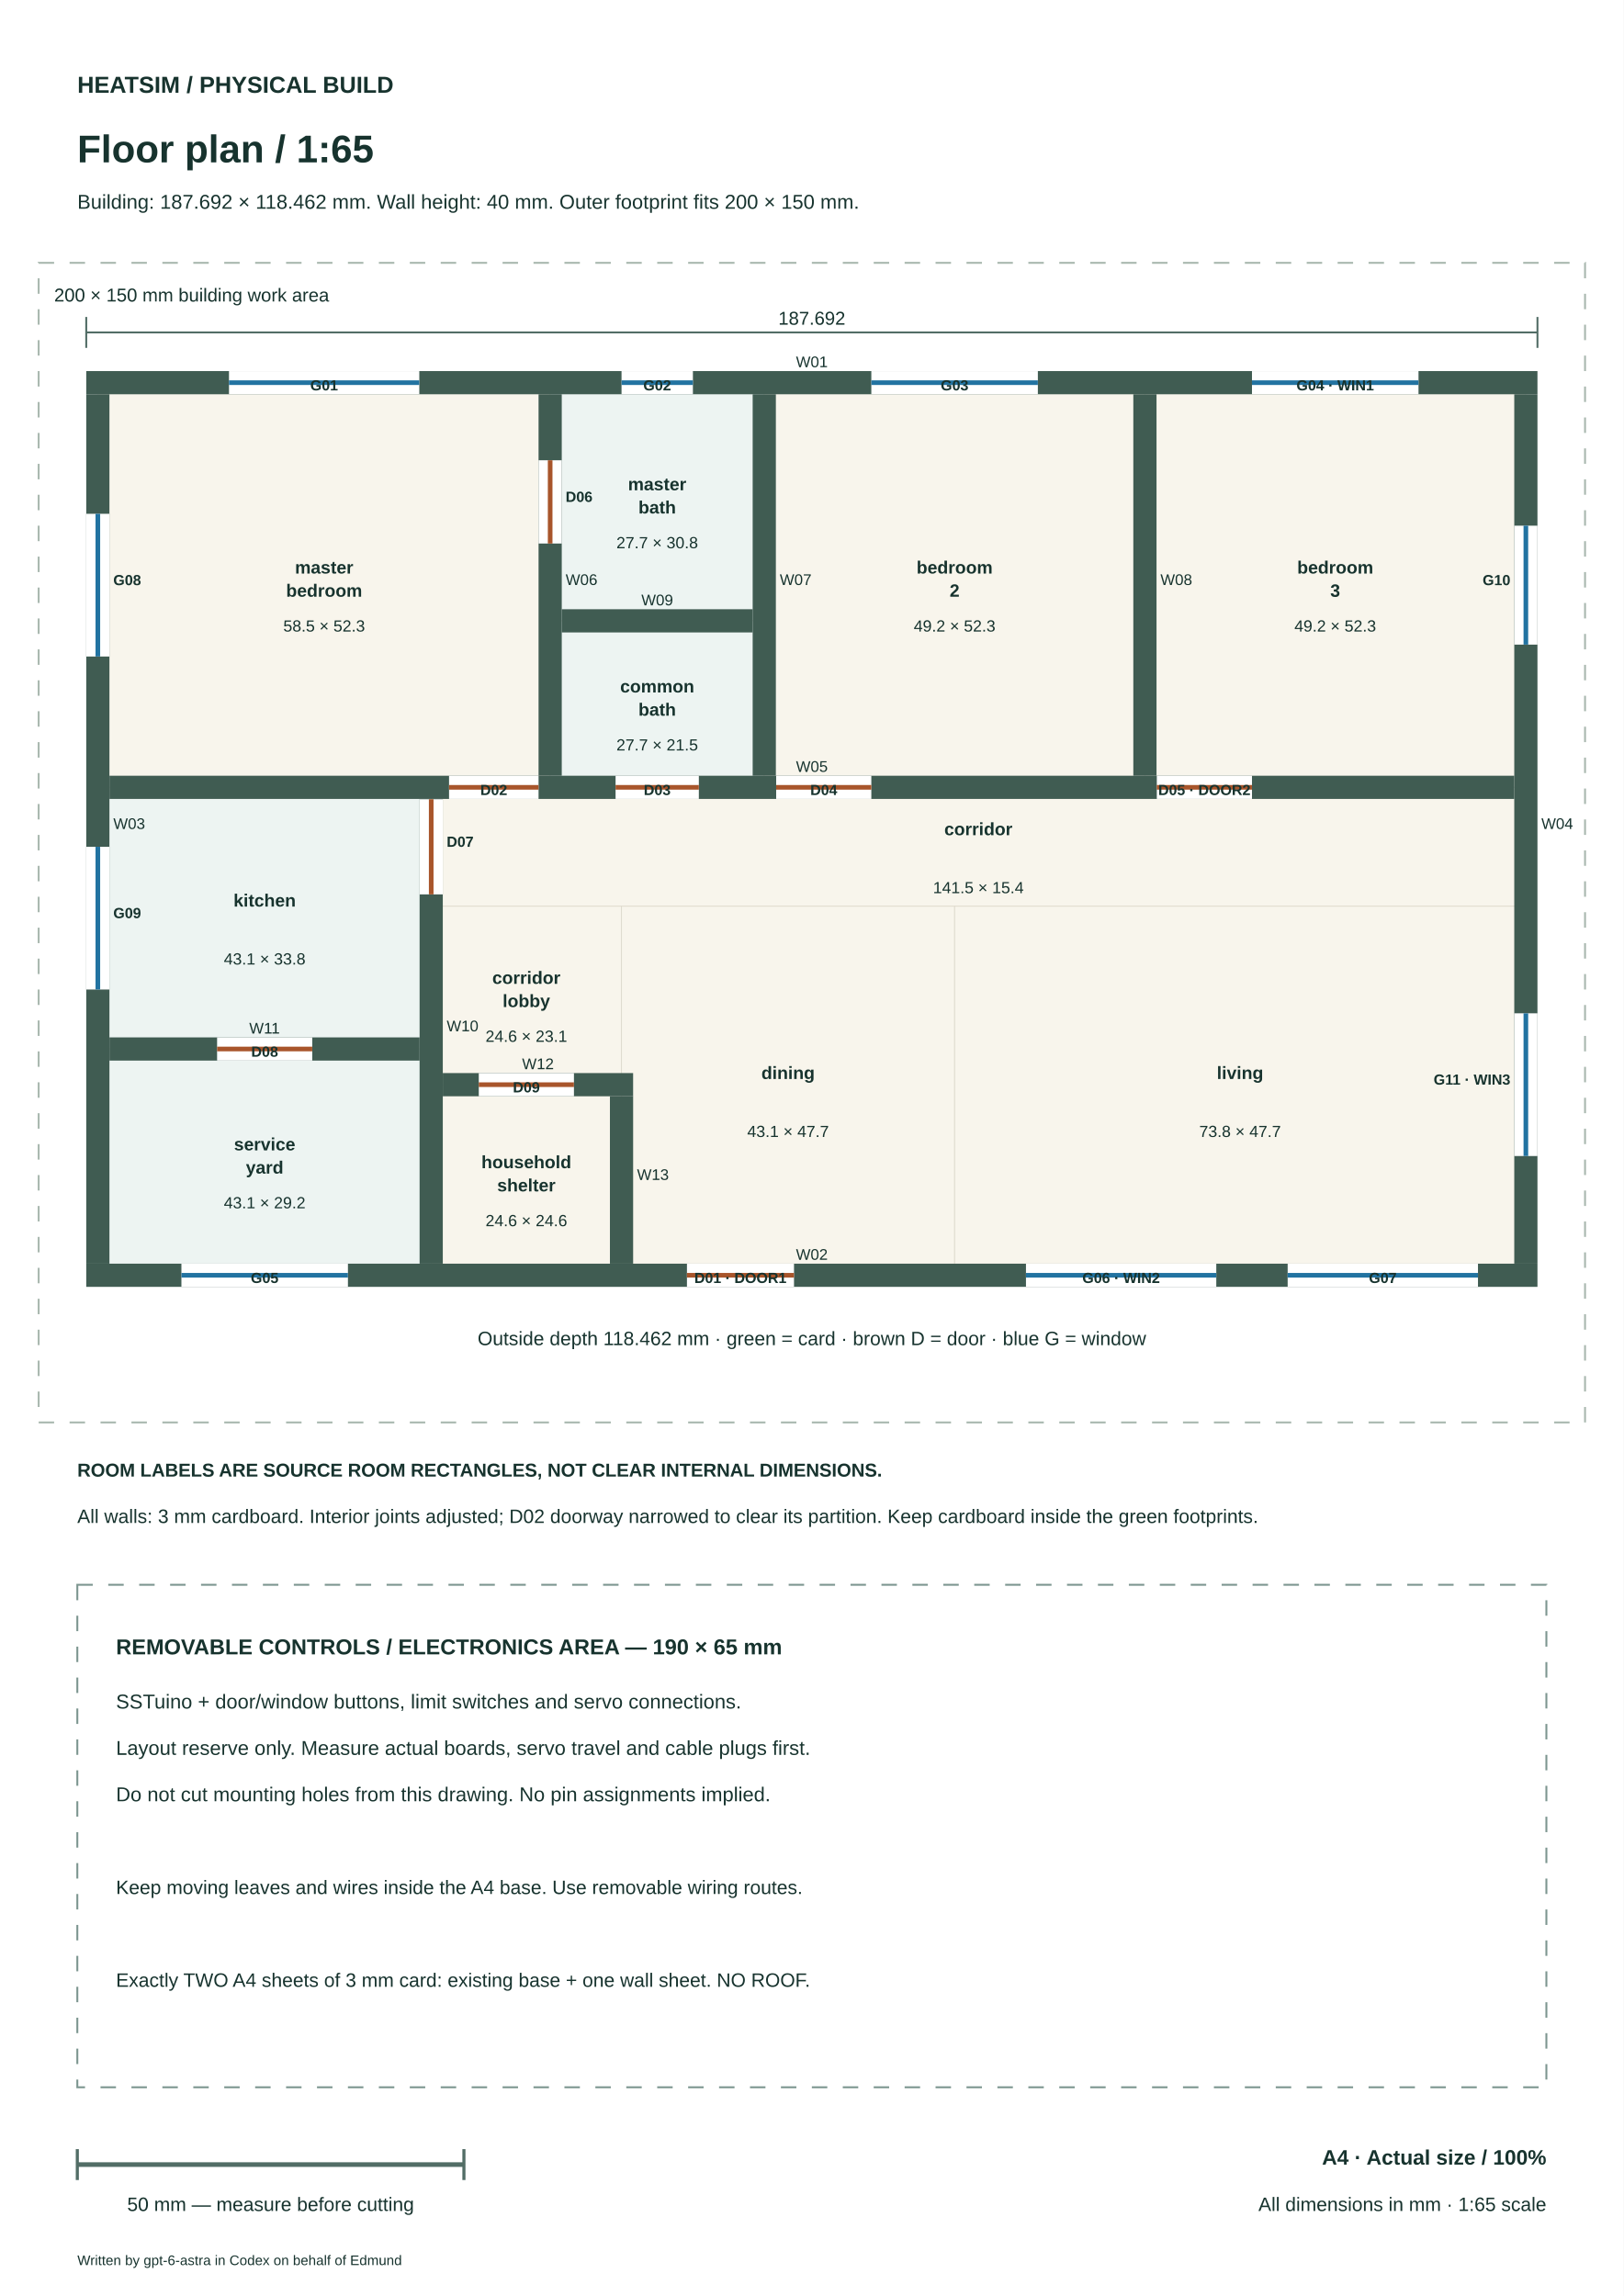
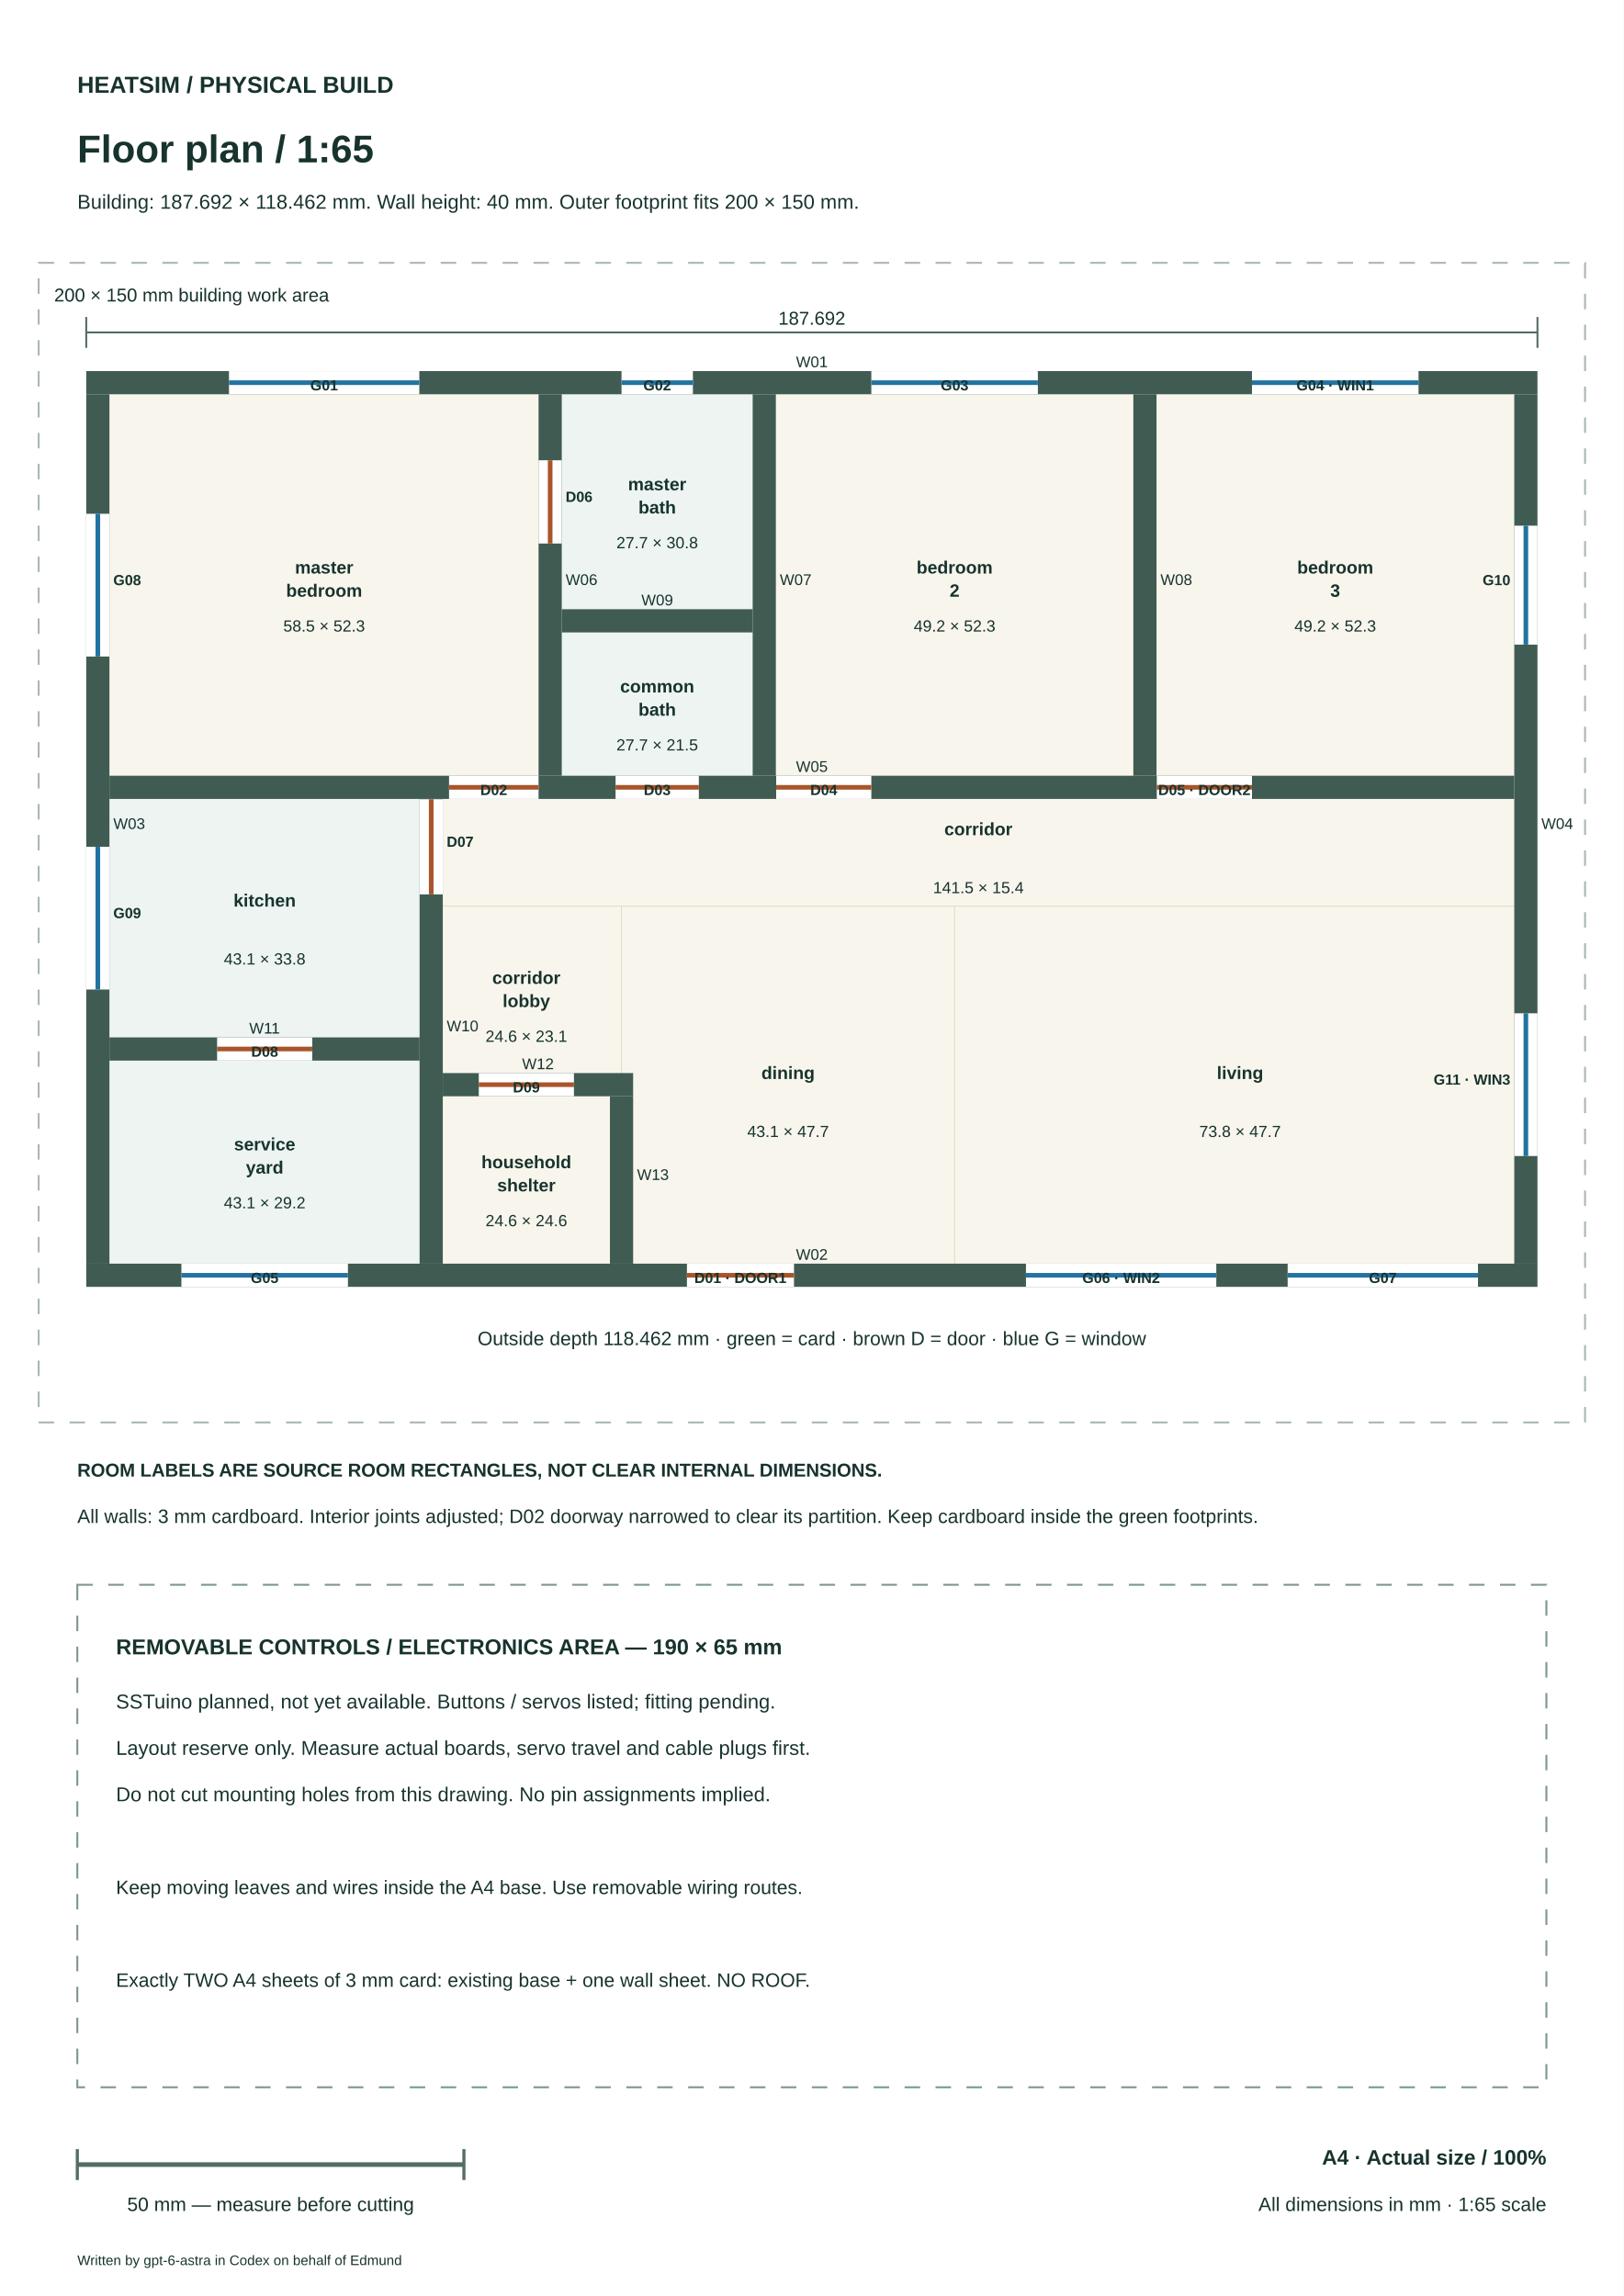
<svg xmlns="http://www.w3.org/2000/svg" width="210mm" height="297mm" viewBox="0 0 210 297">
  <rect width="210" height="297" fill="white" />
  <style>text{font-family:Arial,sans-serif;fill:#17332e}</style>
  <text x="10" y="12" font-size="3" text-anchor="start" font-weight="bold">HEATSIM / PHYSICAL BUILD</text>
  <text x="10" y="21" font-size="5" text-anchor="start" font-weight="bold">Floor plan / 1:65</text>
  <text x="10" y="27" font-size="2.6" text-anchor="start" font-weight="normal">Building: 187.692 × 118.462 mm. Wall height: 40 mm. Outer footprint fits 200 × 150 mm.</text>
  <rect x="5" y="34" width="200" height="150" fill="none" stroke="#a9b8af" stroke-width="0.25" stroke-dasharray="2 2" />
  <text x="7" y="39" font-size="2.4" text-anchor="start" font-weight="normal">200 × 150 mm building work area</text>
  <rect x="12.692" y="49.538" width="58.462" height="52.308" fill="#f8f5ec" stroke="#ddd9cb" stroke-width="0.1" stroke-dasharray="" />
  <text x="41.923" y="74.192" font-size="2.3" text-anchor="middle" font-weight="bold">master</text>
  <text x="41.923" y="77.192" font-size="2.3" text-anchor="middle" font-weight="bold">bedroom</text>
  <text x="41.923" y="81.692" font-size="2.1" text-anchor="middle" font-weight="normal">58.5 × 52.3</text>
  <rect x="71.154" y="49.538" width="27.692" height="30.769" fill="#edf4f2" stroke="#ddd9cb" stroke-width="0.1" stroke-dasharray="" />
  <text x="85" y="63.423" font-size="2.3" text-anchor="middle" font-weight="bold">master</text>
  <text x="85" y="66.423" font-size="2.3" text-anchor="middle" font-weight="bold">bath</text>
  <text x="85" y="70.923" font-size="2.1" text-anchor="middle" font-weight="normal">27.7 × 30.8</text>
  <rect x="71.154" y="80.308" width="27.692" height="21.538" fill="#edf4f2" stroke="#ddd9cb" stroke-width="0.1" stroke-dasharray="" />
  <text x="85" y="89.577" font-size="2.3" text-anchor="middle" font-weight="bold">common</text>
  <text x="85" y="92.577" font-size="2.3" text-anchor="middle" font-weight="bold">bath</text>
  <text x="85" y="97.077" font-size="2.1" text-anchor="middle" font-weight="normal">27.7 × 21.5</text>
  <rect x="98.846" y="49.538" width="49.231" height="52.308" fill="#f8f5ec" stroke="#ddd9cb" stroke-width="0.1" stroke-dasharray="" />
  <text x="123.462" y="74.192" font-size="2.3" text-anchor="middle" font-weight="bold">bedroom</text>
  <text x="123.462" y="77.192" font-size="2.3" text-anchor="middle" font-weight="bold">2</text>
  <text x="123.462" y="81.692" font-size="2.1" text-anchor="middle" font-weight="normal">49.2 × 52.3</text>
  <rect x="148.077" y="49.538" width="49.231" height="52.308" fill="#f8f5ec" stroke="#ddd9cb" stroke-width="0.1" stroke-dasharray="" />
  <text x="172.692" y="74.192" font-size="2.3" text-anchor="middle" font-weight="bold">bedroom</text>
  <text x="172.692" y="77.192" font-size="2.3" text-anchor="middle" font-weight="bold">3</text>
  <text x="172.692" y="81.692" font-size="2.1" text-anchor="middle" font-weight="normal">49.2 × 52.3</text>
  <rect x="12.692" y="101.846" width="43.077" height="33.846" fill="#edf4f2" stroke="#ddd9cb" stroke-width="0.1" stroke-dasharray="" />
  <text x="34.231" y="117.269" font-size="2.3" text-anchor="middle" font-weight="bold">kitchen</text>
  <text x="34.231" y="124.769" font-size="2.1" text-anchor="middle" font-weight="normal">43.1 × 33.8</text>
  <rect x="12.692" y="135.692" width="43.077" height="29.231" fill="#edf4f2" stroke="#ddd9cb" stroke-width="0.1" stroke-dasharray="" />
  <text x="34.231" y="148.808" font-size="2.3" text-anchor="middle" font-weight="bold">service</text>
  <text x="34.231" y="151.808" font-size="2.3" text-anchor="middle" font-weight="bold">yard</text>
  <text x="34.231" y="156.308" font-size="2.1" text-anchor="middle" font-weight="normal">43.1 × 29.2</text>
  <rect x="55.769" y="140.308" width="24.615" height="24.615" fill="#f8f5ec" stroke="#ddd9cb" stroke-width="0.1" stroke-dasharray="" />
  <text x="68.077" y="151.115" font-size="2.3" text-anchor="middle" font-weight="bold">household</text>
  <text x="68.077" y="154.115" font-size="2.3" text-anchor="middle" font-weight="bold">shelter</text>
  <text x="68.077" y="158.615" font-size="2.1" text-anchor="middle" font-weight="normal">24.6 × 24.6</text>
  <rect x="55.769" y="101.846" width="141.538" height="15.385" fill="#f8f5ec" stroke="#ddd9cb" stroke-width="0.1" stroke-dasharray="" />
  <text x="126.538" y="108.038" font-size="2.3" text-anchor="middle" font-weight="bold">corridor</text>
  <text x="126.538" y="115.538" font-size="2.1" text-anchor="middle" font-weight="normal">141.5 × 15.4</text>
  <rect x="55.769" y="117.231" width="24.615" height="23.077" fill="#f8f5ec" stroke="#ddd9cb" stroke-width="0.1" stroke-dasharray="" />
  <text x="68.077" y="127.269" font-size="2.3" text-anchor="middle" font-weight="bold">corridor</text>
  <text x="68.077" y="130.269" font-size="2.3" text-anchor="middle" font-weight="bold">lobby</text>
  <text x="68.077" y="134.769" font-size="2.1" text-anchor="middle" font-weight="normal">24.6 × 23.1</text>
  <rect x="80.385" y="117.231" width="43.077" height="47.692" fill="#f8f5ec" stroke="#ddd9cb" stroke-width="0.1" stroke-dasharray="" />
  <text x="101.923" y="139.577" font-size="2.3" text-anchor="middle" font-weight="bold">dining</text>
  <text x="101.923" y="147.077" font-size="2.1" text-anchor="middle" font-weight="normal">43.1 × 47.7</text>
  <rect x="123.462" y="117.231" width="73.846" height="47.692" fill="#f8f5ec" stroke="#ddd9cb" stroke-width="0.1" stroke-dasharray="" />
  <text x="160.385" y="139.577" font-size="2.3" text-anchor="middle" font-weight="bold">living</text>
  <text x="160.385" y="147.077" font-size="2.1" text-anchor="middle" font-weight="normal">73.8 × 47.7</text>
  <rect x="11.154" y="48" width="187.692" height="3" fill="#405c52" stroke="none" stroke-width="0.25" stroke-dasharray="" />
  <rect x="29.615" y="48" width="24.615" height="3" fill="#fff" stroke="none" stroke-width="0.25" stroke-dasharray="" />
  <line x1="29.615" y1="49.5" x2="54.231" y2="49.5" stroke="#2273a1" stroke-width="0.6" />
  <text x="41.923" y="50.5" font-size="1.9" text-anchor="middle" font-weight="bold">G01</text>
  <rect x="80.385" y="48" width="9.231" height="3" fill="#fff" stroke="none" stroke-width="0.25" stroke-dasharray="" />
  <line x1="80.385" y1="49.5" x2="89.615" y2="49.5" stroke="#2273a1" stroke-width="0.6" />
  <text x="85" y="50.5" font-size="1.9" text-anchor="middle" font-weight="bold">G02</text>
  <rect x="112.692" y="48" width="21.538" height="3" fill="#fff" stroke="none" stroke-width="0.25" stroke-dasharray="" />
  <line x1="112.692" y1="49.5" x2="134.231" y2="49.5" stroke="#2273a1" stroke-width="0.6" />
  <text x="123.462" y="50.5" font-size="1.9" text-anchor="middle" font-weight="bold">G03</text>
  <rect x="161.923" y="48" width="21.538" height="3" fill="#fff" stroke="none" stroke-width="0.25" stroke-dasharray="" />
  <line x1="161.923" y1="49.5" x2="183.462" y2="49.5" stroke="#2273a1" stroke-width="0.6" />
  <text x="172.692" y="50.5" font-size="1.9" text-anchor="middle" font-weight="bold">G04 · WIN1</text>
  <text x="105" y="47.5" font-size="2" text-anchor="middle" font-weight="normal">W01</text>
  <rect x="11.154" y="163.462" width="187.692" height="3" fill="#405c52" stroke="none" stroke-width="0.25" stroke-dasharray="" />
  <rect x="23.462" y="163.462" width="21.538" height="3" fill="#fff" stroke="none" stroke-width="0.25" stroke-dasharray="" />
  <line x1="23.462" y1="164.962" x2="45" y2="164.962" stroke="#2273a1" stroke-width="0.6" />
  <text x="34.231" y="165.962" font-size="1.9" text-anchor="middle" font-weight="bold">G05</text>
  <rect x="88.846" y="163.462" width="13.846" height="3" fill="#fff" stroke="none" stroke-width="0.25" stroke-dasharray="" />
  <line x1="88.846" y1="164.962" x2="102.692" y2="164.962" stroke="#a8552b" stroke-width="0.6" />
  <text x="95.769" y="165.962" font-size="1.9" text-anchor="middle" font-weight="bold">D01 · DOOR1</text>
  <rect x="132.692" y="163.462" width="24.615" height="3" fill="#fff" stroke="none" stroke-width="0.25" stroke-dasharray="" />
  <line x1="132.692" y1="164.962" x2="157.308" y2="164.962" stroke="#2273a1" stroke-width="0.6" />
  <text x="145" y="165.962" font-size="1.9" text-anchor="middle" font-weight="bold">G06 · WIN2</text>
  <rect x="166.538" y="163.462" width="24.615" height="3" fill="#fff" stroke="none" stroke-width="0.25" stroke-dasharray="" />
  <line x1="166.538" y1="164.962" x2="191.154" y2="164.962" stroke="#2273a1" stroke-width="0.6" />
  <text x="178.846" y="165.962" font-size="1.9" text-anchor="middle" font-weight="bold">G07</text>
  <text x="105" y="162.962" font-size="2" text-anchor="middle" font-weight="normal">W02</text>
  <rect x="11.154" y="51" width="3" height="112.462" fill="#405c52" stroke="none" stroke-width="0.25" stroke-dasharray="" />
  <rect x="11.154" y="66.462" width="3" height="18.462" fill="#fff" stroke="none" stroke-width="0.25" stroke-dasharray="" />
  <line x1="12.654" y1="66.462" x2="12.654" y2="84.923" stroke="#2273a1" stroke-width="0.6" />
  <text x="14.654" y="75.692" font-size="1.9" text-anchor="start" font-weight="bold">G08</text>
  <rect x="11.154" y="109.538" width="3" height="18.462" fill="#fff" stroke="none" stroke-width="0.25" stroke-dasharray="" />
  <line x1="12.654" y1="109.538" x2="12.654" y2="128" stroke="#2273a1" stroke-width="0.6" />
  <text x="14.654" y="118.769" font-size="1.9" text-anchor="start" font-weight="bold">G09</text>
  <text x="14.654" y="107.231" font-size="2" text-anchor="start" font-weight="normal">W03</text>
  <rect x="195.846" y="51" width="3" height="112.462" fill="#405c52" stroke="none" stroke-width="0.25" stroke-dasharray="" />
  <rect x="195.846" y="68" width="3" height="15.385" fill="#fff" stroke="none" stroke-width="0.25" stroke-dasharray="" />
  <line x1="197.346" y1="68" x2="197.346" y2="83.385" stroke="#2273a1" stroke-width="0.6" />
  <text x="195.346" y="75.692" font-size="1.9" text-anchor="end" font-weight="bold">G10</text>
  <rect x="195.846" y="131.077" width="3" height="18.462" fill="#fff" stroke="none" stroke-width="0.25" stroke-dasharray="" />
  <line x1="197.346" y1="131.077" x2="197.346" y2="149.538" stroke="#2273a1" stroke-width="0.6" />
  <text x="195.346" y="140.308" font-size="1.9" text-anchor="end" font-weight="bold">G11 · WIN3</text>
  <text x="199.346" y="107.231" font-size="2" text-anchor="start" font-weight="normal">W04</text>
  <rect x="14.154" y="100.346" width="181.692" height="3" fill="#405c52" stroke="none" stroke-width="0.25" stroke-dasharray="" />
  <rect x="58.077" y="100.346" width="11.577" height="3" fill="#fff" stroke="none" stroke-width="0.25" stroke-dasharray="" />
  <line x1="58.077" y1="101.846" x2="69.654" y2="101.846" stroke="#a8552b" stroke-width="0.6" />
  <text x="63.865" y="102.846" font-size="1.9" text-anchor="middle" font-weight="bold">D02</text>
  <rect x="79.615" y="100.346" width="10.769" height="3" fill="#fff" stroke="none" stroke-width="0.25" stroke-dasharray="" />
  <line x1="79.615" y1="101.846" x2="90.385" y2="101.846" stroke="#a8552b" stroke-width="0.6" />
  <text x="85" y="102.846" font-size="1.9" text-anchor="middle" font-weight="bold">D03</text>
  <rect x="100.385" y="100.346" width="12.308" height="3" fill="#fff" stroke="none" stroke-width="0.25" stroke-dasharray="" />
  <line x1="100.385" y1="101.846" x2="112.692" y2="101.846" stroke="#a8552b" stroke-width="0.6" />
  <text x="106.538" y="102.846" font-size="1.9" text-anchor="middle" font-weight="bold">D04</text>
  <rect x="149.615" y="100.346" width="12.308" height="3" fill="#fff" stroke="none" stroke-width="0.25" stroke-dasharray="" />
  <line x1="149.615" y1="101.846" x2="161.923" y2="101.846" stroke="#a8552b" stroke-width="0.6" />
  <text x="155.769" y="102.846" font-size="1.9" text-anchor="middle" font-weight="bold">D05 · DOOR2</text>
  <text x="105" y="99.846" font-size="2" text-anchor="middle" font-weight="normal">W05</text>
  <rect x="69.654" y="51" width="3" height="49.346" fill="#405c52" stroke="none" stroke-width="0.25" stroke-dasharray="" />
  <rect x="69.654" y="59.538" width="3" height="10.769" fill="#fff" stroke="none" stroke-width="0.25" stroke-dasharray="" />
  <line x1="71.154" y1="59.538" x2="71.154" y2="70.308" stroke="#a8552b" stroke-width="0.6" />
  <text x="73.154" y="64.923" font-size="1.9" text-anchor="start" font-weight="bold">D06</text>
  <text x="73.154" y="75.673" font-size="2" text-anchor="start" font-weight="normal">W06</text>
  <rect x="97.346" y="51" width="3" height="49.346" fill="#405c52" stroke="none" stroke-width="0.25" stroke-dasharray="" />
  <text x="100.846" y="75.673" font-size="2" text-anchor="start" font-weight="normal">W07</text>
  <rect x="146.577" y="51" width="3" height="49.346" fill="#405c52" stroke="none" stroke-width="0.25" stroke-dasharray="" />
  <text x="150.077" y="75.673" font-size="2" text-anchor="start" font-weight="normal">W08</text>
  <rect x="72.654" y="78.808" width="24.692" height="3" fill="#405c52" stroke="none" stroke-width="0.25" stroke-dasharray="" />
  <text x="85" y="78.308" font-size="2" text-anchor="middle" font-weight="normal">W09</text>
  <rect x="54.269" y="103.346" width="3" height="60.115" fill="#405c52" stroke="none" stroke-width="0.25" stroke-dasharray="" />
  <rect x="54.269" y="103.385" width="3" height="12.308" fill="#fff" stroke="none" stroke-width="0.25" stroke-dasharray="" />
  <line x1="55.769" y1="103.385" x2="55.769" y2="115.692" stroke="#a8552b" stroke-width="0.6" />
  <text x="57.769" y="109.538" font-size="1.9" text-anchor="start" font-weight="bold">D07</text>
  <text x="57.769" y="133.404" font-size="2" text-anchor="start" font-weight="normal">W10</text>
  <rect x="14.154" y="134.192" width="40.115" height="3" fill="#405c52" stroke="none" stroke-width="0.25" stroke-dasharray="" />
  <rect x="28.077" y="134.192" width="12.308" height="3" fill="#fff" stroke="none" stroke-width="0.25" stroke-dasharray="" />
  <line x1="28.077" y1="135.692" x2="40.385" y2="135.692" stroke="#a8552b" stroke-width="0.6" />
  <text x="34.231" y="136.692" font-size="1.9" text-anchor="middle" font-weight="bold">D08</text>
  <text x="34.212" y="133.692" font-size="2" text-anchor="middle" font-weight="normal">W11</text>
  <rect x="57.269" y="138.808" width="24.615" height="3" fill="#405c52" stroke="none" stroke-width="0.25" stroke-dasharray="" />
  <rect x="61.923" y="138.808" width="12.308" height="3" fill="#fff" stroke="none" stroke-width="0.25" stroke-dasharray="" />
  <line x1="61.923" y1="140.308" x2="74.231" y2="140.308" stroke="#a8552b" stroke-width="0.6" />
  <text x="68.077" y="141.308" font-size="1.9" text-anchor="middle" font-weight="bold">D09</text>
  <text x="69.577" y="138.308" font-size="2" text-anchor="middle" font-weight="normal">W12</text>
  <rect x="78.885" y="141.808" width="3" height="21.654" fill="#405c52" stroke="none" stroke-width="0.25" stroke-dasharray="" />
  <text x="82.385" y="152.635" font-size="2" text-anchor="start" font-weight="normal">W13</text>
  <line x1="11.154" y1="43" x2="198.846" y2="43" stroke="#526d66" stroke-width="0.25" />
  <line x1="11.154" y1="41" x2="11.154" y2="45" stroke="#526d66" stroke-width="0.25" />
  <line x1="198.846" y1="41" x2="198.846" y2="45" stroke="#526d66" stroke-width="0.25" />
  <text x="105" y="42" font-size="2.4" text-anchor="middle" font-weight="normal">187.692</text>
  <text x="105" y="174" font-size="2.5" text-anchor="middle" font-weight="normal">Outside depth 118.462 mm · green = card · brown D = door · blue G = window</text>
  <text x="10" y="191" font-size="2.4" text-anchor="start" font-weight="bold">ROOM LABELS ARE SOURCE ROOM RECTANGLES, NOT CLEAR INTERNAL DIMENSIONS.</text>
  <text x="10" y="197" font-size="2.5" text-anchor="start" font-weight="normal">All walls: 3 mm cardboard. Interior joints adjusted; D02 doorway narrowed to clear its partition. Keep cardboard inside the green footprints.</text>
  <rect x="10" y="205" width="190" height="65" fill="none" stroke="#7d9690" stroke-width="0.25" stroke-dasharray="2 2" />
  <text x="15" y="214" font-size="2.8" text-anchor="start" font-weight="bold">REMOVABLE CONTROLS / ELECTRONICS AREA — 190 × 65 mm</text>
-   <text x="15" y="221" font-size="2.6" text-anchor="start" font-weight="normal">SSTuino + door/window buttons, limit switches and servo connections.</text>
+   <text x="15" y="221" font-size="2.6" text-anchor="start" font-weight="normal">SSTuino planned, not yet available. Buttons / servos listed; fitting pending.</text>
  <text x="15" y="227" font-size="2.6" text-anchor="start" font-weight="normal">Layout reserve only. Measure actual boards, servo travel and cable plugs first.</text>
  <text x="15" y="233" font-size="2.6" text-anchor="start" font-weight="normal">Do not cut mounting holes from this drawing. No pin assignments implied.</text>
  <text x="15" y="245" font-size="2.5" text-anchor="start" font-weight="normal">Keep moving leaves and wires inside the A4 base. Use removable wiring routes.</text>
  <text x="15" y="257" font-size="2.5" text-anchor="start" font-weight="normal">Exactly TWO A4 sheets of 3 mm card: existing base + one wall sheet. NO ROOF.</text>
  <line x1="10" y1="280" x2="60" y2="280" stroke="#526d66" stroke-width="0.6" />
  <line x1="10" y1="278" x2="10" y2="282" stroke="#526d66" stroke-width="0.4" />
  <line x1="60" y1="278" x2="60" y2="282" stroke="#526d66" stroke-width="0.4" />
  <text x="35" y="286" font-size="2.5" text-anchor="middle" font-weight="normal">50 mm — measure before cutting</text>
  <text x="200" y="280" font-size="2.7" text-anchor="end" font-weight="bold">A4 · Actual size / 100%</text>
  <text x="200" y="286" font-size="2.5" text-anchor="end" font-weight="normal">All dimensions in mm · 1:65 scale</text>
  <text x="10" y="293" font-size="1.8" text-anchor="start" font-weight="normal">Written by gpt-6-astra in Codex on behalf of Edmund</text>
</svg>
